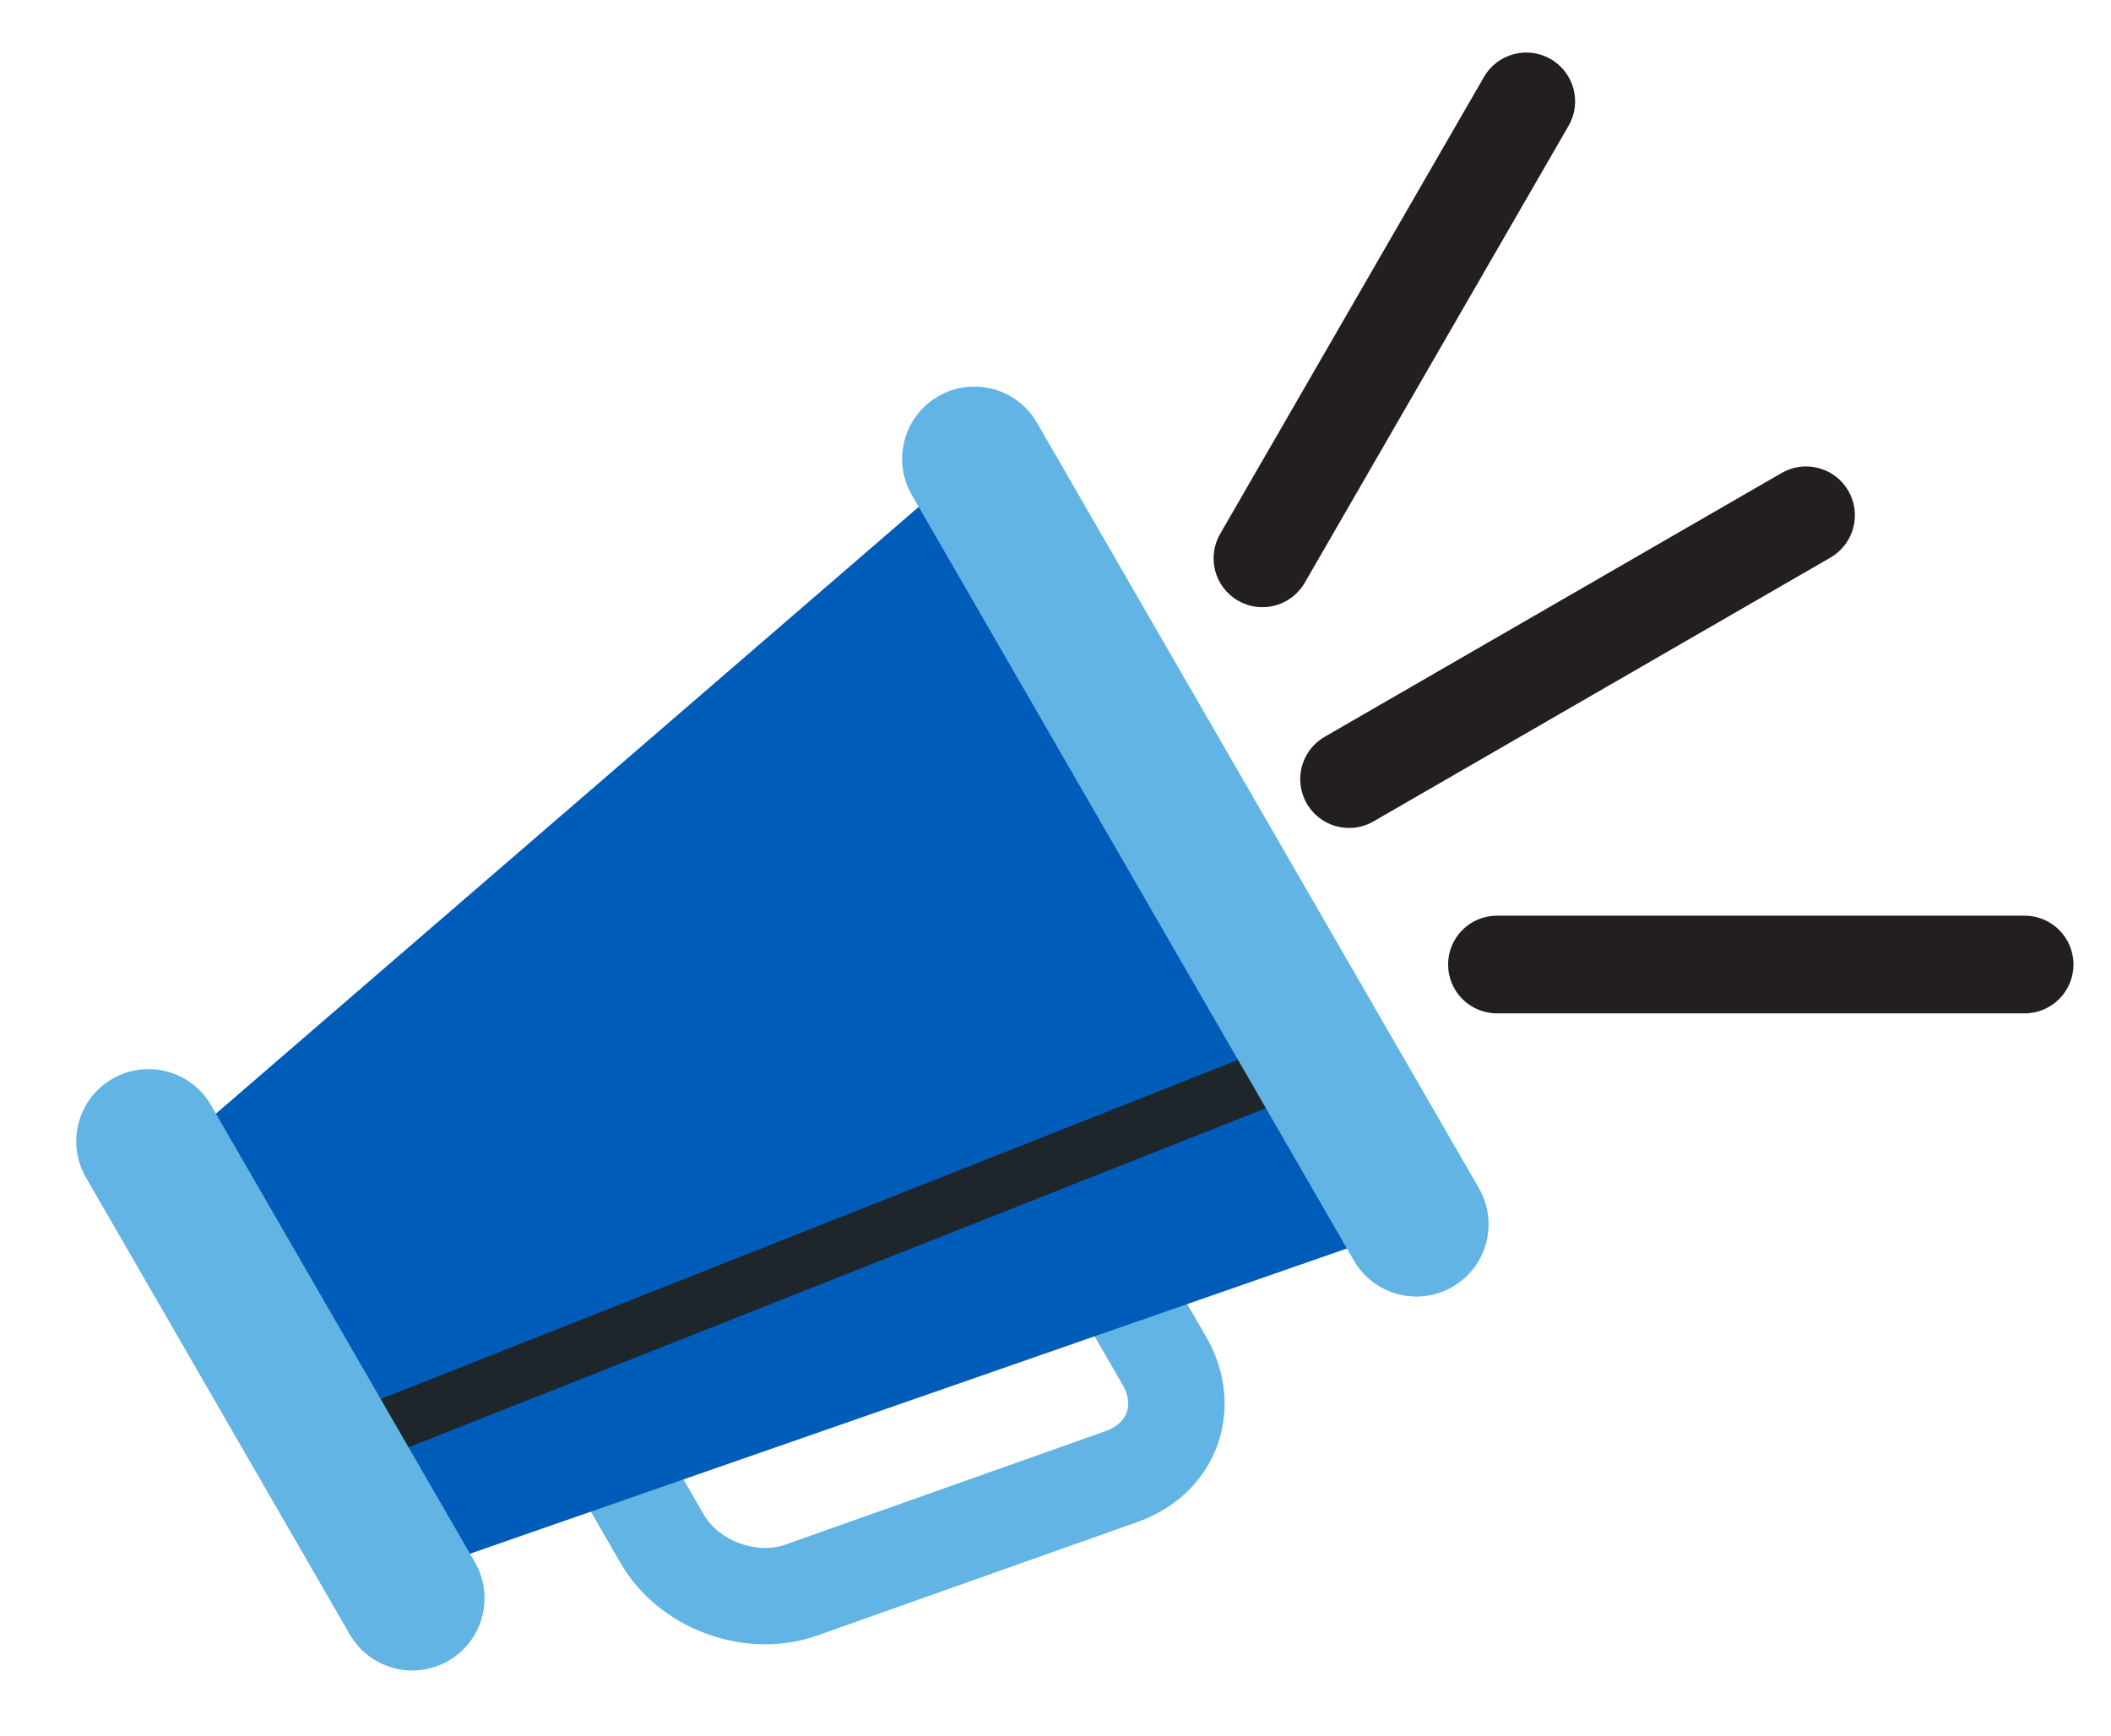
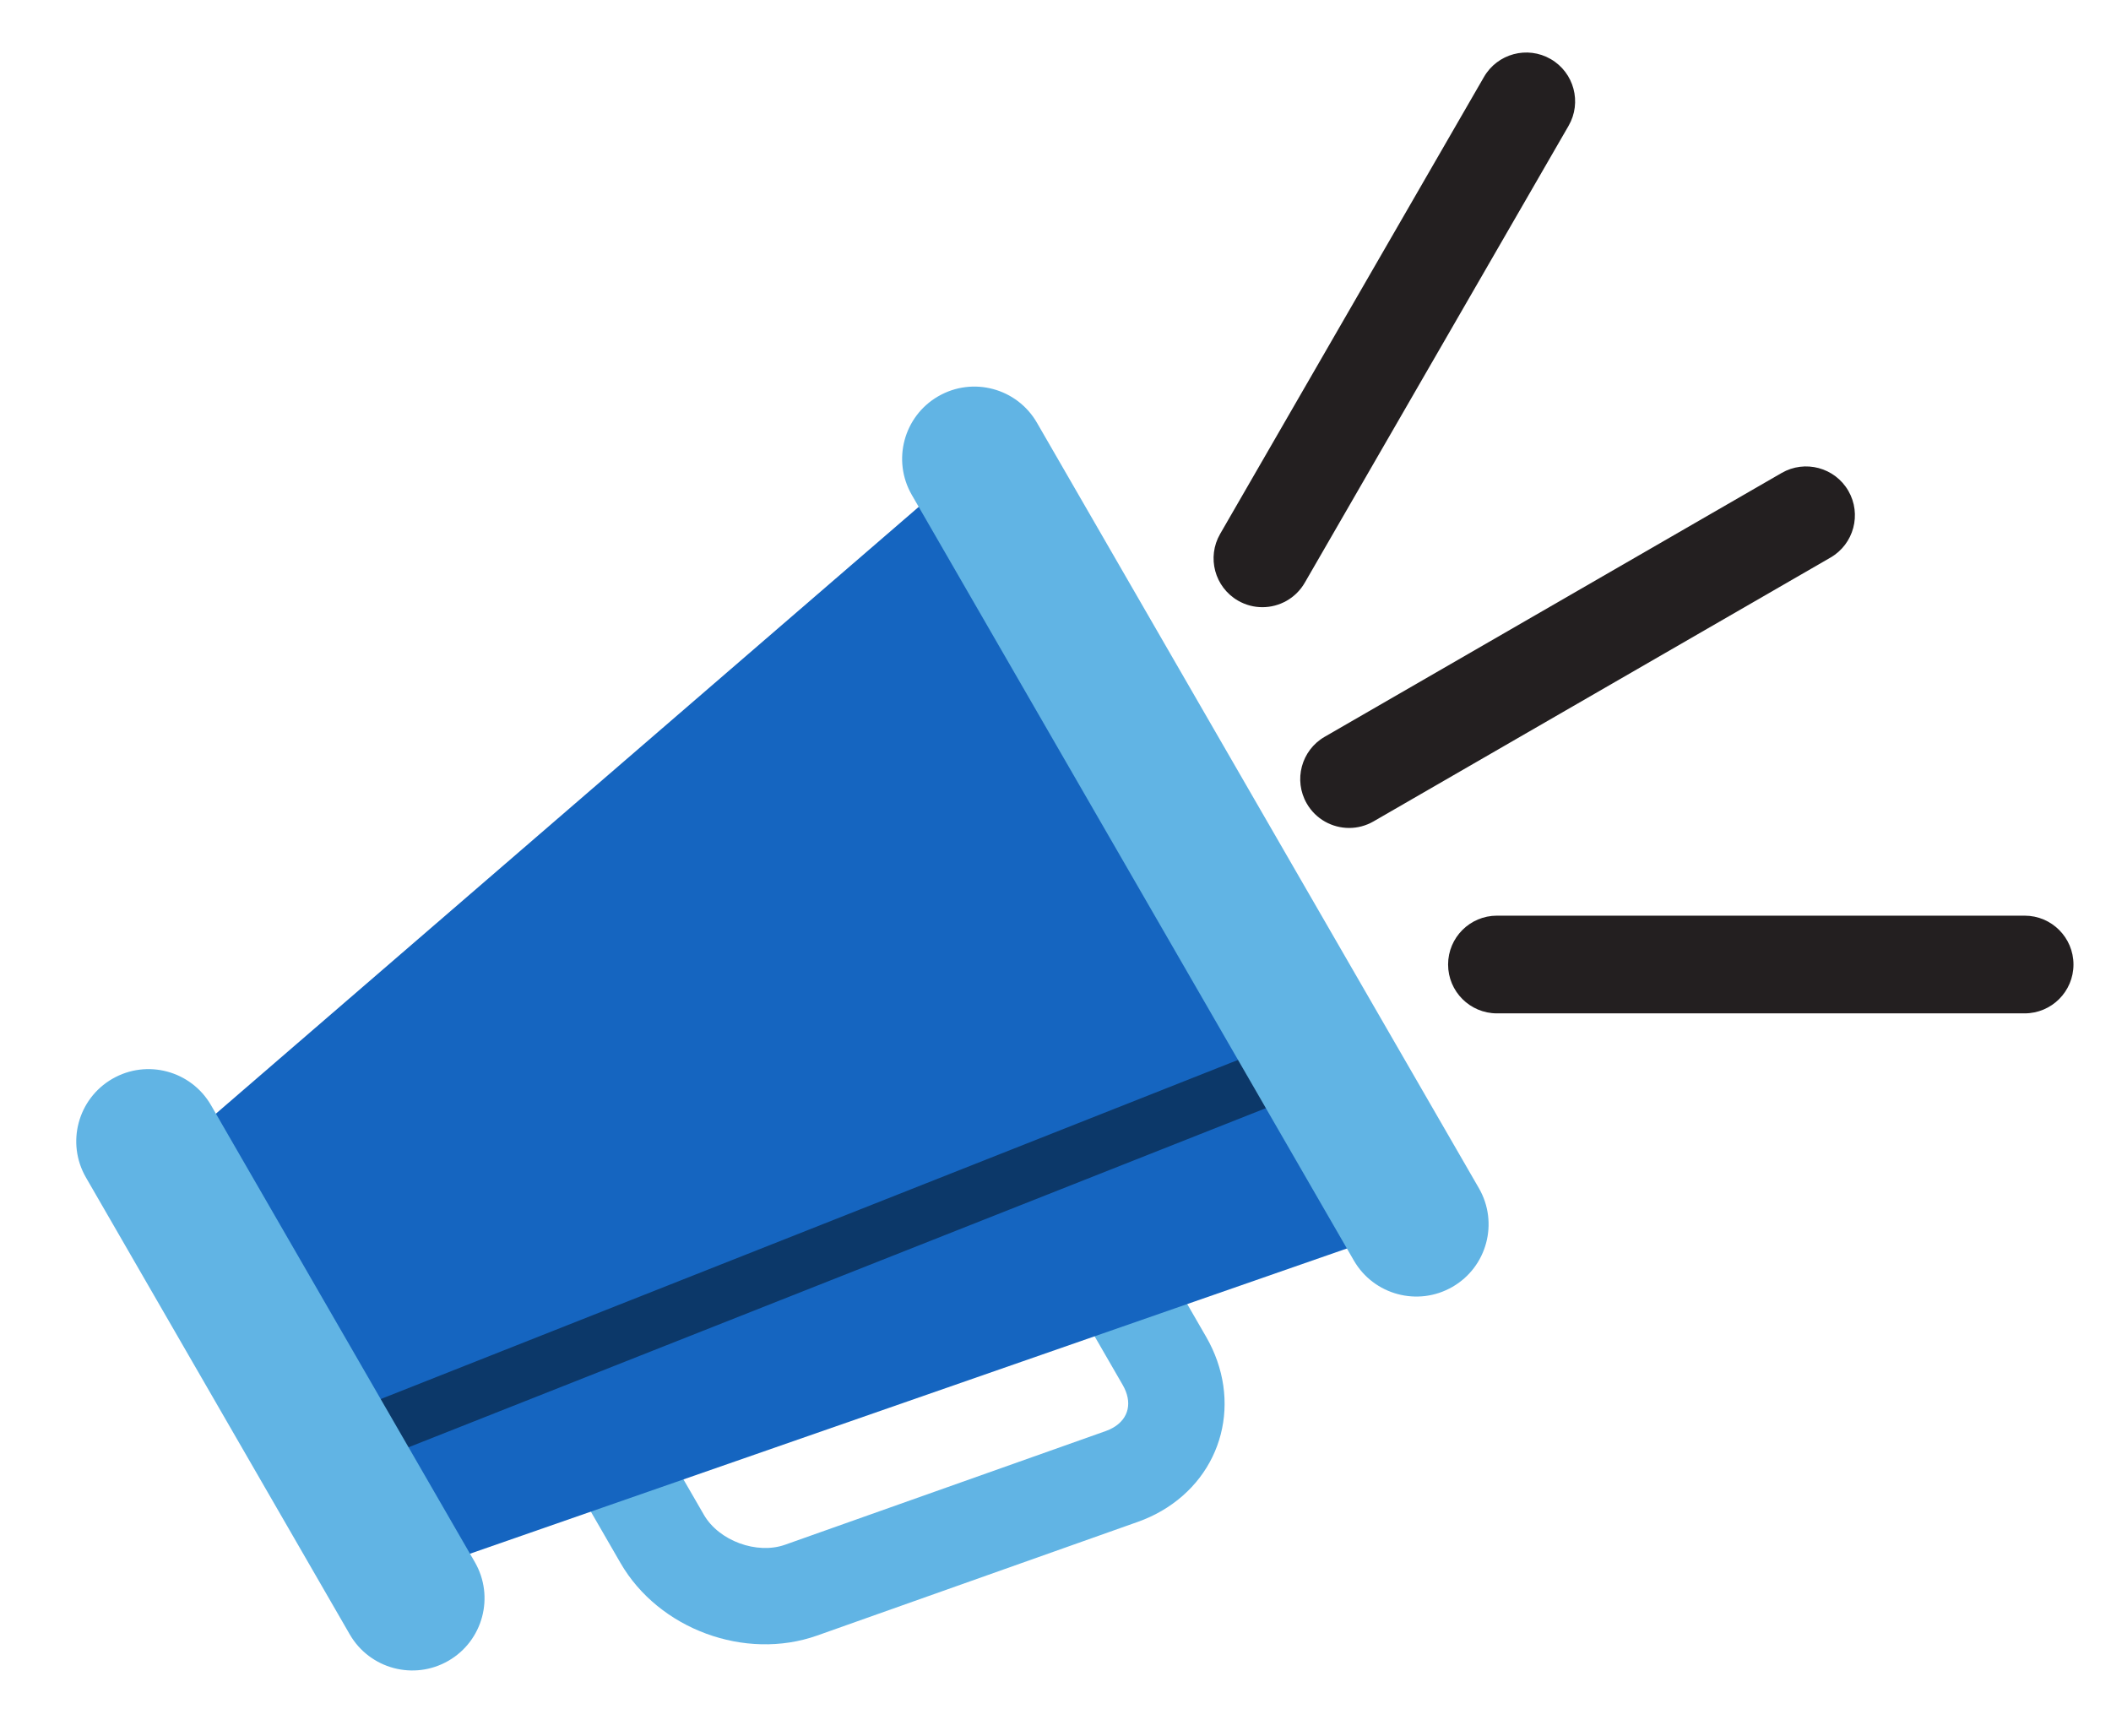
<svg xmlns="http://www.w3.org/2000/svg" version="1.1" id="Layer_1" viewBox="10 30 450 370" style="enable-background:new 0 0 356.106 356.106;" xml:space="preserve">
  <g transform="translate(-30,180),rotate(-30)">
    <path style="fill:#61B4E4;" d="M162.959,292.846c-1.806,0-3.646-0.171-5.467-0.508L86.18,279.147    c-16.03-2.965-28.587-18.058-28.587-34.36v-33.698c0-15.62,11.545-27.399,26.854-27.399c1.806,0,3.646,0.171,5.467,0.508    l71.313,13.191c16.03,2.965,28.587,18.058,28.587,34.36v33.698C189.813,281.067,178.268,292.846,162.959,292.846z M84.447,204.221    c-3.9,0-6.323,2.632-6.323,6.868v33.698c0,6.388,5.509,13.01,11.79,14.171l71.313,13.191c0.594,0.11,1.176,0.165,1.732,0.165    c3.9,0,6.323-2.632,6.323-6.868v-33.698c0-6.388-5.509-13.01-11.79-14.171l-71.312-13.19    C85.586,204.277,85.003,204.221,84.447,204.221z" />
-     <polygon style="fill:#005CB9;" points="240.614,78.657 22.583,120.28 22.583,225.466 240.614,267.089   " />
-     <polygon style="fill:#1E252B;" points="22.583,199.62 240.614,231.882 240.614,220.011 22.583,187.749   " />
+     <polygon style="fill:#1565c0;" points="240.614,78.657 22.583,120.28 22.583,225.466 240.614,267.089   " />
+     <polygon style="fill:#0C3869;" points="22.583,199.62 240.614,231.882 240.614,220.011 22.583,187.749   " />
    <path style="fill:#61B4E4;" d="M30.796,229.106c0,8.503-6.894,15.398-15.398,15.398C6.893,244.503,0,237.609,0,229.106V116.64    c0-8.504,6.893-15.398,15.397-15.398c8.505,0,15.398,6.894,15.398,15.398L30.796,229.106L30.796,229.106z" />
    <path style="fill:#61B4E4;" d="M256.012,267.089c0,8.504-6.894,15.398-15.398,15.398s-15.397-6.894-15.397-15.398V78.657    c0-8.504,6.893-15.397,15.397-15.397s15.398,6.894,15.398,15.397V267.089z" />
  </g>
  <g transform="translate(-60,40)">
    <path style="fill:#231F20;" d="M348.563,161.296c1.929,3.34,5.429,5.208,9.029,5.208c1.766,0,3.558-0.45,5.198-1.397l97.412-56.242   c4.98-2.875,6.687-9.245,3.811-14.225s-9.246-6.687-14.225-3.811l-97.412,56.242C347.394,149.946,345.688,156.314,348.563,161.296z   " />
    <path style="fill:#231F20;" d="M333.904,118.043c1.64,0.948,3.43,1.397,5.198,1.397c3.599,0,7.099-1.868,9.029-5.208l56.242-97.414   c2.875-4.98,1.169-11.349-3.811-14.225c-4.98-2.877-11.349-1.17-14.225,3.811l-56.242,97.414   C327.217,108.798,328.923,115.168,333.904,118.043z" />
    <path style="fill:#231F20;" d="M501.587,185.201H389.103c-5.751,0-10.414,4.663-10.414,10.414c0,5.751,4.663,10.414,10.414,10.414   h112.483c5.751,0,10.414-4.663,10.414-10.414C512,189.864,507.339,185.201,501.587,185.201z" />
  </g>
</svg>
